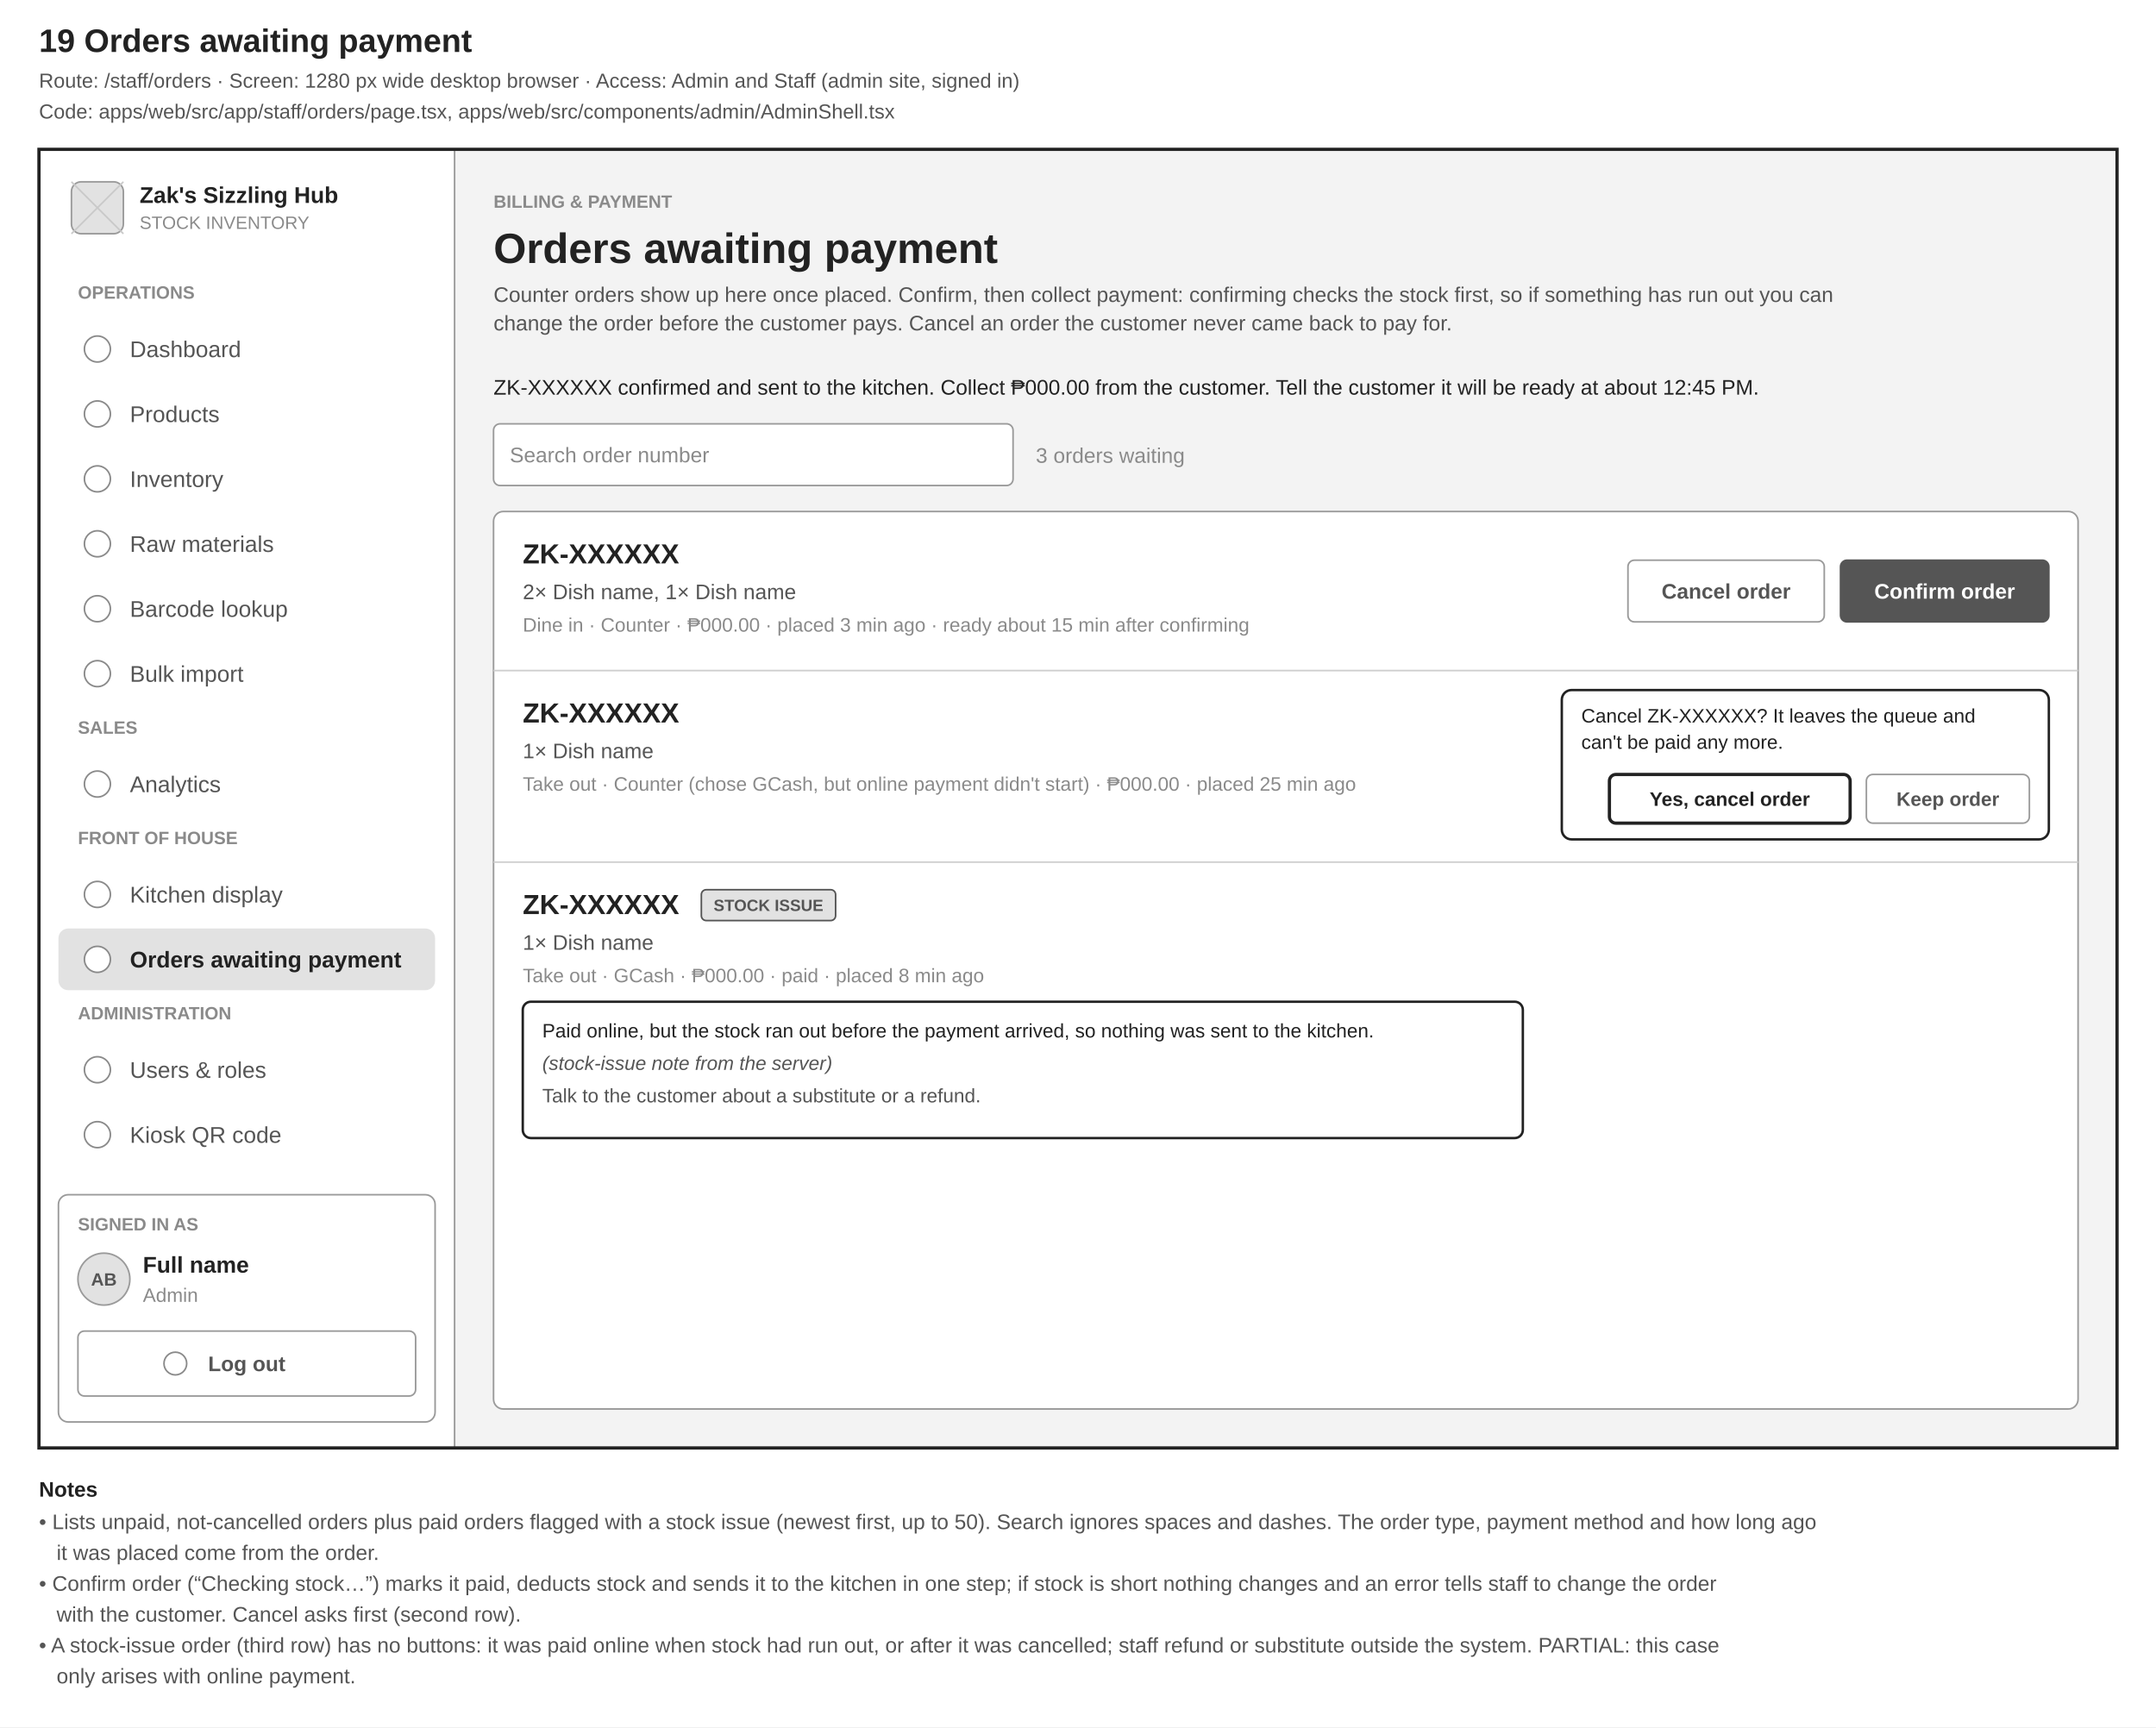
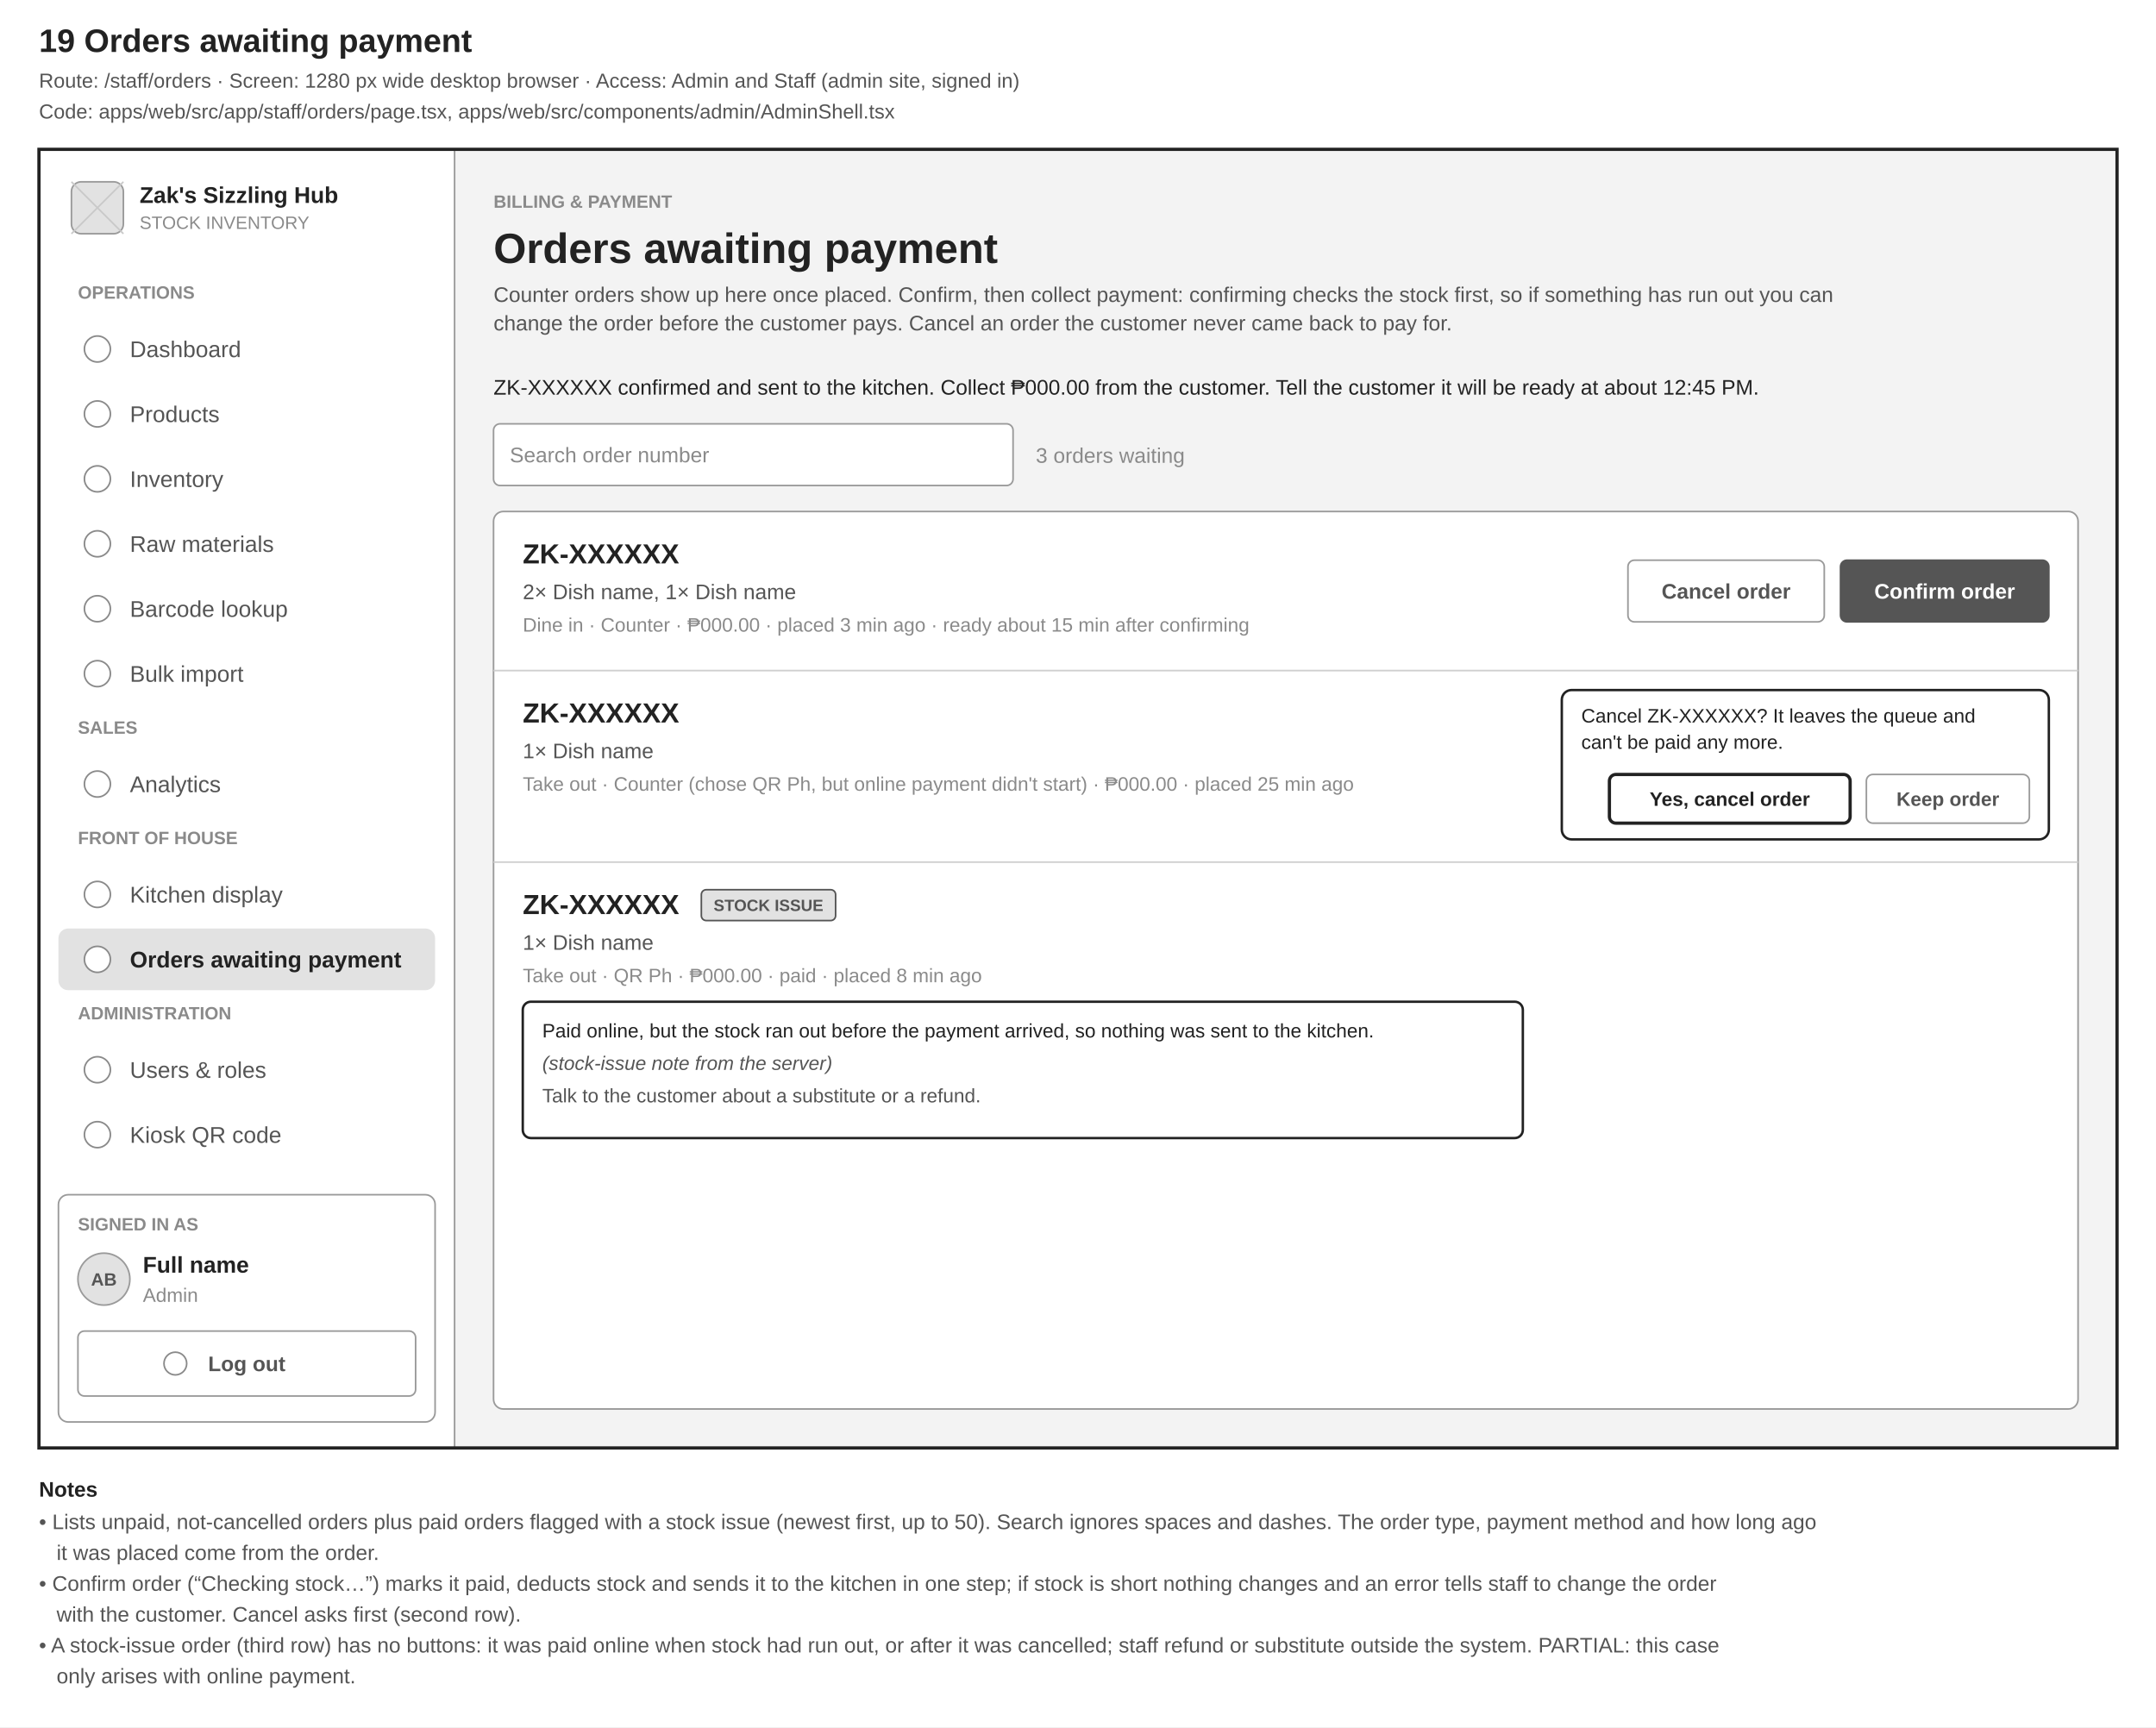
<svg xmlns="http://www.w3.org/2000/svg" width="1328" height="1064" viewBox="0 0 1328 1064">
  <rect x="0" y="0" width="1328" height="1064" fill="#ffffff" />
  <text x="24" y="32" font-family="Arial, Helvetica, sans-serif" font-size="20" font-weight="700" fill="#222222">19  Orders awaiting payment</text>
  <text x="24" y="54" font-family="Arial, Helvetica, sans-serif" font-size="12.5" fill="#555555">Route: /staff/orders   ·   Screen: 1280 px wide desktop browser   ·   Access: Admin and Staff (admin site, signed in)</text>
  <text x="24" y="73" font-family="Arial, Helvetica, sans-serif" font-size="12.5" fill="#555555">Code: apps/web/src/app/staff/orders/page.tsx, apps/web/src/components/admin/AdminShell.tsx</text>
  <text x="24" y="922" font-family="Arial, Helvetica, sans-serif" font-size="13" font-weight="700" fill="#222222">Notes</text>
  <text x="24" y="942" font-family="Arial, Helvetica, sans-serif" font-size="13" fill="#555555" xml:space="preserve">• Lists unpaid, not-cancelled orders plus paid orders flagged with a stock issue (newest first, up to 50). Search ignores spaces and dashes. The order type, payment method and how long ago</text>
  <text x="24" y="961" font-family="Arial, Helvetica, sans-serif" font-size="13" fill="#555555" xml:space="preserve">   it was placed come from the order.</text>
  <text x="24" y="980" font-family="Arial, Helvetica, sans-serif" font-size="13" fill="#555555" xml:space="preserve">• Confirm order (“Checking stock…”) marks it paid, deducts stock and sends it to the kitchen in one step; if stock is short nothing changes and an error tells staff to change the order</text>
  <text x="24" y="999" font-family="Arial, Helvetica, sans-serif" font-size="13" fill="#555555" xml:space="preserve">   with the customer. Cancel asks first (second row).</text>
  <text x="24" y="1018" font-family="Arial, Helvetica, sans-serif" font-size="13" fill="#555555" xml:space="preserve">• A stock-issue order (third row) has no buttons: it was paid online when stock had run out, or after it was cancelled; staff refund or substitute outside the system. PARTIAL: this case</text>
  <text x="24" y="1037" font-family="Arial, Helvetica, sans-serif" font-size="13" fill="#555555" xml:space="preserve">   only arises with online payment.</text>
  <g transform="translate(24,92)">
    <clipPath id="frame">
      <rect x="0" y="0" width="1280" height="800" />
    </clipPath>
    <g clip-path="url(#frame)">
      <rect x="0" y="0" width="1280" height="800" fill="#ffffff" />
      <rect x="0" y="0" width="1280" height="800" rx="0" fill="#f3f3f3" stroke="none" />
      <rect x="0" y="0" width="256" height="800" rx="0" fill="#ffffff" stroke="none" />
      <line x1="256" y1="0" x2="256" y2="800" stroke="#9a9a9a" stroke-width="1" />
      <rect x="20" y="20" width="32" height="32" rx="6" fill="#e2e2e2" stroke="#9a9a9a" stroke-width="1" />
      <line x1="20" y1="20" x2="52" y2="52" stroke="#c9c9c9" stroke-width="1" />
      <line x1="52" y1="20" x2="20" y2="52" stroke="#c9c9c9" stroke-width="1" />
      <text x="62" y="33" font-family="Arial, Helvetica, sans-serif" font-size="14" font-weight="700" text-anchor="start" fill="#222222">Zak's Sizzling Hub</text>
      <text x="62" y="49" font-family="Arial, Helvetica, sans-serif" font-size="11" font-weight="400" text-anchor="start" fill="#8a8a8a">STOCK INVENTORY</text>
      <text x="24" y="92" font-family="Arial, Helvetica, sans-serif" font-size="11" font-weight="700" text-anchor="start" fill="#8a8a8a">OPERATIONS</text>
      <circle cx="36" cy="123" r="8" fill="#ffffff" stroke="#8a8a8a" stroke-width="1" />
      <text x="56" y="128" font-family="Arial, Helvetica, sans-serif" font-size="14" font-weight="400" text-anchor="start" fill="#555555">Dashboard</text>
      <circle cx="36" cy="163" r="8" fill="#ffffff" stroke="#8a8a8a" stroke-width="1" />
      <text x="56" y="168" font-family="Arial, Helvetica, sans-serif" font-size="14" font-weight="400" text-anchor="start" fill="#555555">Products</text>
      <circle cx="36" cy="203" r="8" fill="#ffffff" stroke="#8a8a8a" stroke-width="1" />
      <text x="56" y="208" font-family="Arial, Helvetica, sans-serif" font-size="14" font-weight="400" text-anchor="start" fill="#555555">Inventory</text>
      <circle cx="36" cy="243" r="8" fill="#ffffff" stroke="#8a8a8a" stroke-width="1" />
      <text x="56" y="248" font-family="Arial, Helvetica, sans-serif" font-size="14" font-weight="400" text-anchor="start" fill="#555555">Raw materials</text>
      <circle cx="36" cy="283" r="8" fill="#ffffff" stroke="#8a8a8a" stroke-width="1" />
      <text x="56" y="288" font-family="Arial, Helvetica, sans-serif" font-size="14" font-weight="400" text-anchor="start" fill="#555555">Barcode lookup</text>
      <circle cx="36" cy="323" r="8" fill="#ffffff" stroke="#8a8a8a" stroke-width="1" />
      <text x="56" y="328" font-family="Arial, Helvetica, sans-serif" font-size="14" font-weight="400" text-anchor="start" fill="#555555">Bulk import</text>
      <text x="24" y="360" font-family="Arial, Helvetica, sans-serif" font-size="11" font-weight="700" text-anchor="start" fill="#8a8a8a">SALES</text>
      <circle cx="36" cy="391" r="8" fill="#ffffff" stroke="#8a8a8a" stroke-width="1" />
      <text x="56" y="396" font-family="Arial, Helvetica, sans-serif" font-size="14" font-weight="400" text-anchor="start" fill="#555555">Analytics</text>
      <text x="24" y="428" font-family="Arial, Helvetica, sans-serif" font-size="11" font-weight="700" text-anchor="start" fill="#8a8a8a">FRONT OF HOUSE</text>
      <circle cx="36" cy="459" r="8" fill="#ffffff" stroke="#8a8a8a" stroke-width="1" />
      <text x="56" y="464" font-family="Arial, Helvetica, sans-serif" font-size="14" font-weight="400" text-anchor="start" fill="#555555">Kitchen display</text>
      <rect x="12" y="480" width="232" height="38" rx="6" fill="#e2e2e2" stroke="none" />
      <circle cx="36" cy="499" r="8" fill="#ffffff" stroke="#8a8a8a" stroke-width="1" />
      <text x="56" y="504" font-family="Arial, Helvetica, sans-serif" font-size="14" font-weight="700" text-anchor="start" fill="#222222">Orders awaiting payment</text>
      <text x="24" y="536" font-family="Arial, Helvetica, sans-serif" font-size="11" font-weight="700" text-anchor="start" fill="#8a8a8a">ADMINISTRATION</text>
      <circle cx="36" cy="567" r="8" fill="#ffffff" stroke="#8a8a8a" stroke-width="1" />
      <text x="56" y="572" font-family="Arial, Helvetica, sans-serif" font-size="14" font-weight="400" text-anchor="start" fill="#555555">Users &amp; roles</text>
      <circle cx="36" cy="607" r="8" fill="#ffffff" stroke="#8a8a8a" stroke-width="1" />
      <text x="56" y="612" font-family="Arial, Helvetica, sans-serif" font-size="14" font-weight="400" text-anchor="start" fill="#555555">Kiosk QR code</text>
      <rect x="12" y="644" width="232" height="140" rx="6" fill="#ffffff" stroke="#9a9a9a" stroke-width="1" />
      <text x="24" y="666" font-family="Arial, Helvetica, sans-serif" font-size="11" font-weight="700" text-anchor="start" fill="#8a8a8a">SIGNED IN AS</text>
      <circle cx="40" cy="696" r="16" fill="#e2e2e2" stroke="#9a9a9a" stroke-width="1" />
      <text x="40" y="700" font-family="Arial, Helvetica, sans-serif" font-size="11" font-weight="700" text-anchor="middle" fill="#555555">AB</text>
      <text x="64" y="692" font-family="Arial, Helvetica, sans-serif" font-size="14" font-weight="700" text-anchor="start" fill="#222222">Full name</text>
      <text x="64" y="710" font-family="Arial, Helvetica, sans-serif" font-size="12" font-weight="400" text-anchor="start" fill="#8a8a8a">Admin</text>
      <rect x="24" y="728" width="208" height="40" rx="4" fill="#ffffff" stroke="#9a9a9a" stroke-width="1" />
      <text x="128.0" y="752.68" font-family="Arial, Helvetica, sans-serif" font-size="13" font-weight="700" text-anchor="middle" fill="#555555">Log out</text>
      <circle cx="84" cy="748" r="7" fill="#ffffff" stroke="#8a8a8a" stroke-width="1" />
      <text x="280" y="36" font-family="Arial, Helvetica, sans-serif" font-size="11" font-weight="700" text-anchor="start" fill="#8a8a8a">BILLING &amp; PAYMENT</text>
      <text x="280" y="70" font-family="Arial, Helvetica, sans-serif" font-size="26" font-weight="700" text-anchor="start" fill="#222222">Orders awaiting payment</text>
      <text x="280" y="94" font-family="Arial, Helvetica, sans-serif" font-size="13" font-weight="400" text-anchor="start" fill="#555555">Counter orders show up here once placed. Confirm, then collect payment: confirming checks the stock first, so if something has run out you can</text>
      <text x="280" y="111.55" font-family="Arial, Helvetica, sans-serif" font-size="13" font-weight="400" text-anchor="start" fill="#555555">change the order before the customer pays. Cancel an order the customer never came back to pay for.</text>
      <text x="280" y="151.1" font-family="Arial, Helvetica, sans-serif" font-size="13" font-weight="400" text-anchor="start" fill="#222222">ZK-XXXXXX confirmed and sent to the kitchen. Collect ₱000.00 from the customer. Tell the customer it will be ready at about 12:45 PM.</text>
      <rect x="280" y="169.1" width="320" height="38" rx="4" fill="#ffffff" stroke="#9a9a9a" stroke-width="1" />
      <text x="290" y="192.78" font-family="Arial, Helvetica, sans-serif" font-size="13" font-weight="400" text-anchor="start" fill="#8a8a8a">Search order number</text>
      <text x="614" y="193.1" font-family="Arial, Helvetica, sans-serif" font-size="13" font-weight="400" text-anchor="start" fill="#8a8a8a">3 orders waiting</text>
      <rect x="280" y="223.1" width="976" height="552.9" rx="6" fill="#ffffff" stroke="#9a9a9a" stroke-width="1" />
      <text x="298" y="255.1" font-family="Arial, Helvetica, sans-serif" font-size="17" font-weight="700" text-anchor="start" fill="#222222">ZK-XXXXXX</text>
      <text x="298" y="277.1" font-family="Arial, Helvetica, sans-serif" font-size="13" font-weight="400" text-anchor="start" fill="#555555">2× Dish name, 1× Dish name</text>
      <text x="298" y="297.1" font-family="Arial, Helvetica, sans-serif" font-size="12" font-weight="400" text-anchor="start" fill="#8a8a8a">Dine in · Counter · ₱000.00 · placed 3 min ago · ready about 15 min after confirming</text>
      <rect x="1109.67" y="253.1" width="128.33" height="38" rx="4" fill="#555555" stroke="#555555" stroke-width="1" />
      <text x="1173.835" y="276.78" font-family="Arial, Helvetica, sans-serif" font-size="13" font-weight="700" text-anchor="middle" fill="#ffffff">Confirm order</text>
      <rect x="978.75" y="253.1" width="120.92" height="38" rx="4" fill="#ffffff" stroke="#9a9a9a" stroke-width="1" />
      <text x="1039.21" y="276.78" font-family="Arial, Helvetica, sans-serif" font-size="13" font-weight="700" text-anchor="middle" fill="#555555">Cancel order</text>
      <line x1="280" y1="321.1" x2="1256" y2="321.1" stroke="#cfcfcf" stroke-width="1" />
      <text x="298" y="353.1" font-family="Arial, Helvetica, sans-serif" font-size="17" font-weight="700" text-anchor="start" fill="#222222">ZK-XXXXXX</text>
      <text x="298" y="375.1" font-family="Arial, Helvetica, sans-serif" font-size="13" font-weight="400" text-anchor="start" fill="#555555">1× Dish name</text>
-       <text x="298" y="395.1" font-family="Arial, Helvetica, sans-serif" font-size="12" font-weight="400" text-anchor="start" fill="#8a8a8a">Take out · Counter (chose GCash, but online payment didn't start) · ₱000.00 · placed 25 min ago</text>
+       <text x="298" y="395.1" font-family="Arial, Helvetica, sans-serif" font-size="12" font-weight="400" text-anchor="start" fill="#8a8a8a">Take out · Counter (chose QR Ph, but online payment didn't start) · ₱000.00 · placed 25 min ago</text>
      <rect x="938" y="333.1" width="300" height="92" rx="6" fill="#ffffff" stroke="#222222" stroke-width="1.5" />
      <text x="950" y="353.1" font-family="Arial, Helvetica, sans-serif" font-size="12" font-weight="400" text-anchor="start" fill="#222222">Cancel ZK-XXXXXX? It leaves the queue and</text>
      <text x="950" y="369.3" font-family="Arial, Helvetica, sans-serif" font-size="12" font-weight="400" text-anchor="start" fill="#222222">can't be paid any more.</text>
      <rect x="1125.6" y="385.1" width="100.4" height="30" rx="4" fill="#ffffff" stroke="#9a9a9a" stroke-width="1" />
      <text x="1175.8" y="404.42" font-family="Arial, Helvetica, sans-serif" font-size="12" font-weight="700" text-anchor="middle" fill="#555555">Keep order</text>
      <rect x="967.32" y="385.1" width="148.28" height="30" rx="4" fill="#ffffff" stroke="#222222" stroke-width="2" />
      <text x="1041.46" y="404.42" font-family="Arial, Helvetica, sans-serif" font-size="12" font-weight="700" text-anchor="middle" fill="#222222">Yes, cancel order</text>
      <line x1="280" y1="439.1" x2="1256" y2="439.1" stroke="#cfcfcf" stroke-width="1" />
      <text x="298" y="471.1" font-family="Arial, Helvetica, sans-serif" font-size="17" font-weight="700" text-anchor="start" fill="#222222">ZK-XXXXXX</text>
      <rect x="408" y="456.1" width="82.7" height="19" rx="3" fill="#e2e2e2" stroke="#555555" stroke-width="1" />
      <text x="449.35" y="469.2" font-family="Arial, Helvetica, sans-serif" font-size="10" font-weight="700" text-anchor="middle" fill="#555555">STOCK ISSUE</text>
      <text x="298" y="493.1" font-family="Arial, Helvetica, sans-serif" font-size="13" font-weight="400" text-anchor="start" fill="#555555">1× Dish name</text>
-       <text x="298" y="513.1" font-family="Arial, Helvetica, sans-serif" font-size="12" font-weight="400" text-anchor="start" fill="#8a8a8a">Take out · GCash · ₱000.00 · paid · placed 8 min ago</text>
+       <text x="298" y="513.1" font-family="Arial, Helvetica, sans-serif" font-size="12" font-weight="400" text-anchor="start" fill="#8a8a8a">Take out · QR Ph · ₱000.00 · paid · placed 8 min ago</text>
      <rect x="298" y="525.1" width="616" height="84" rx="5" fill="#ffffff" stroke="#222222" stroke-width="1.5" />
      <text x="310" y="547.1" font-family="Arial, Helvetica, sans-serif" font-size="12" font-weight="400" text-anchor="start" fill="#222222">Paid online, but the stock ran out before the payment arrived, so nothing was sent to the kitchen.</text>
      <text x="310" y="567.1" font-family="Arial, Helvetica, sans-serif" font-size="12" font-weight="400" text-anchor="start" fill="#555555" font-style="italic">(stock-issue note from the server)</text>
      <text x="310" y="587.1" font-family="Arial, Helvetica, sans-serif" font-size="12" font-weight="400" text-anchor="start" fill="#555555">Talk to the customer about a substitute or a refund.</text>
    </g>
    <rect x="0" y="0" width="1280" height="800" fill="none" stroke="#222222" stroke-width="2" />
  </g>
</svg>
